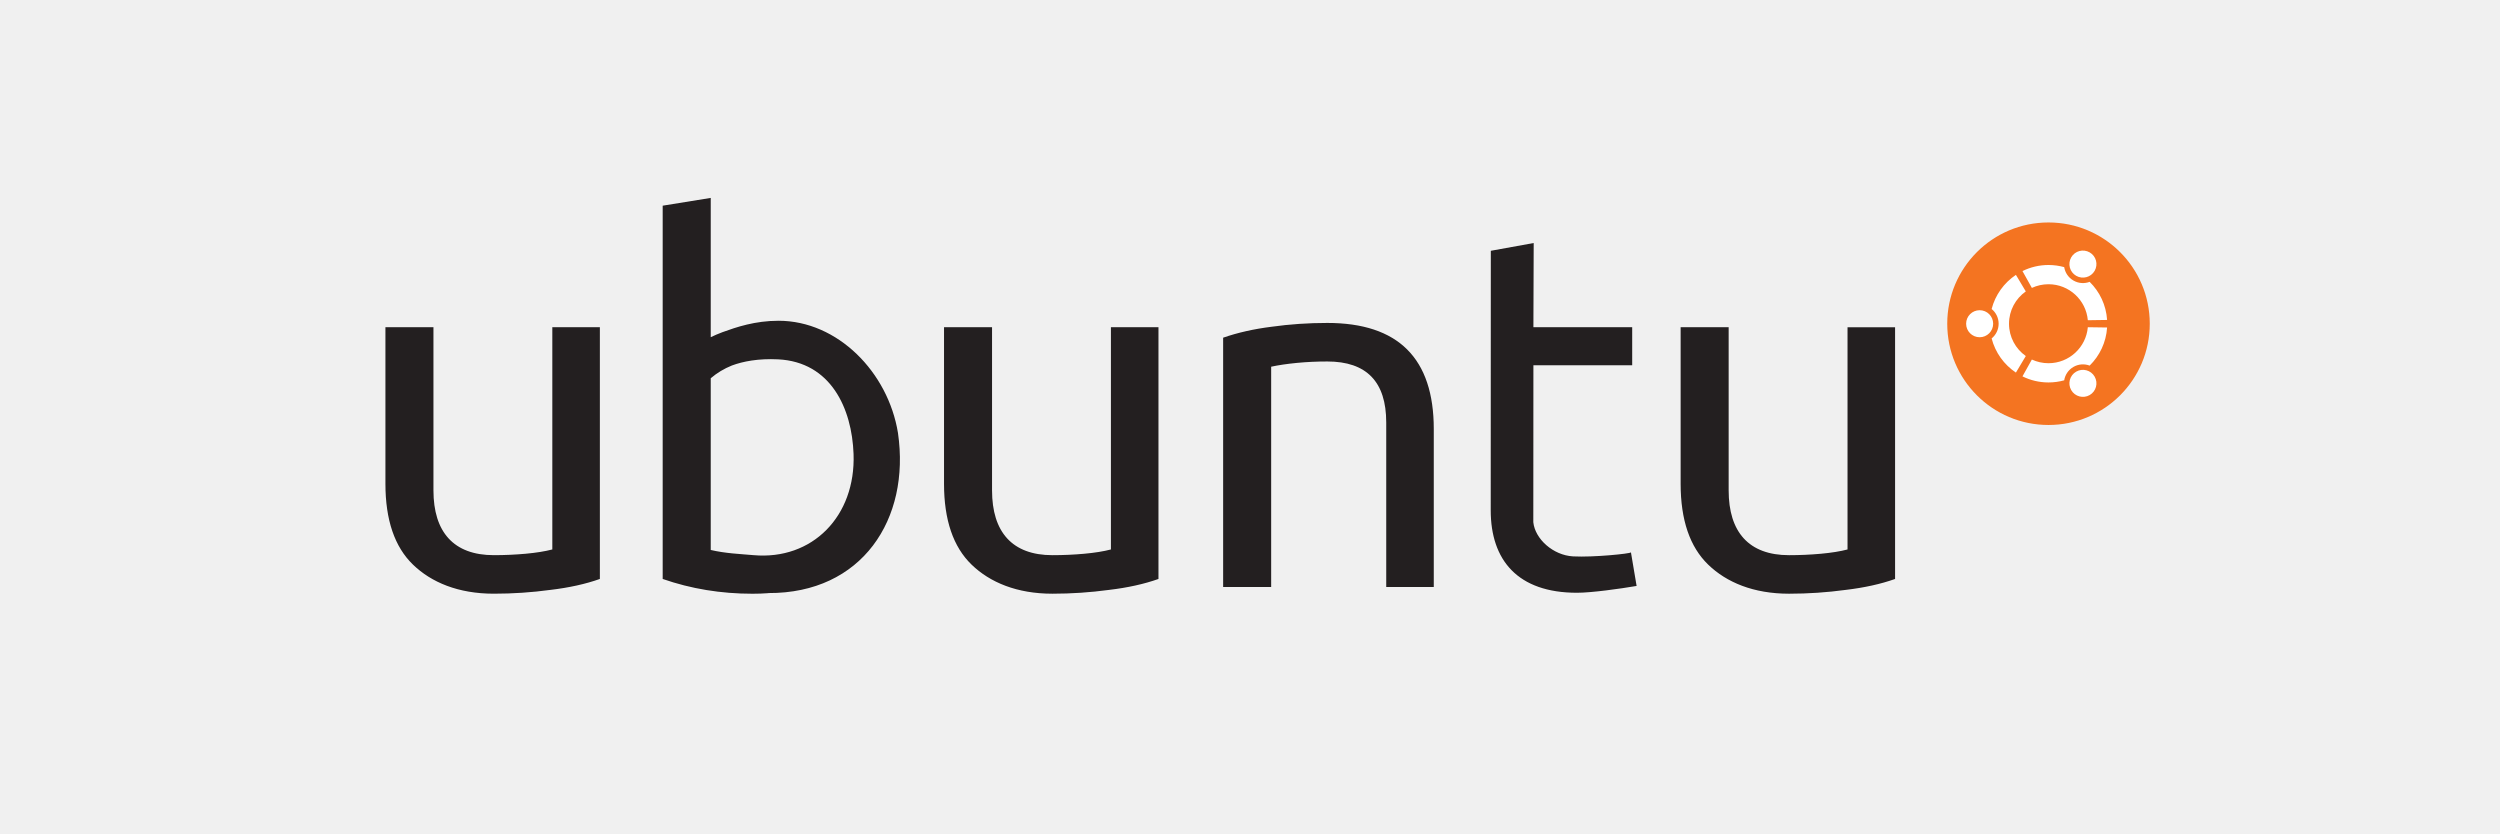
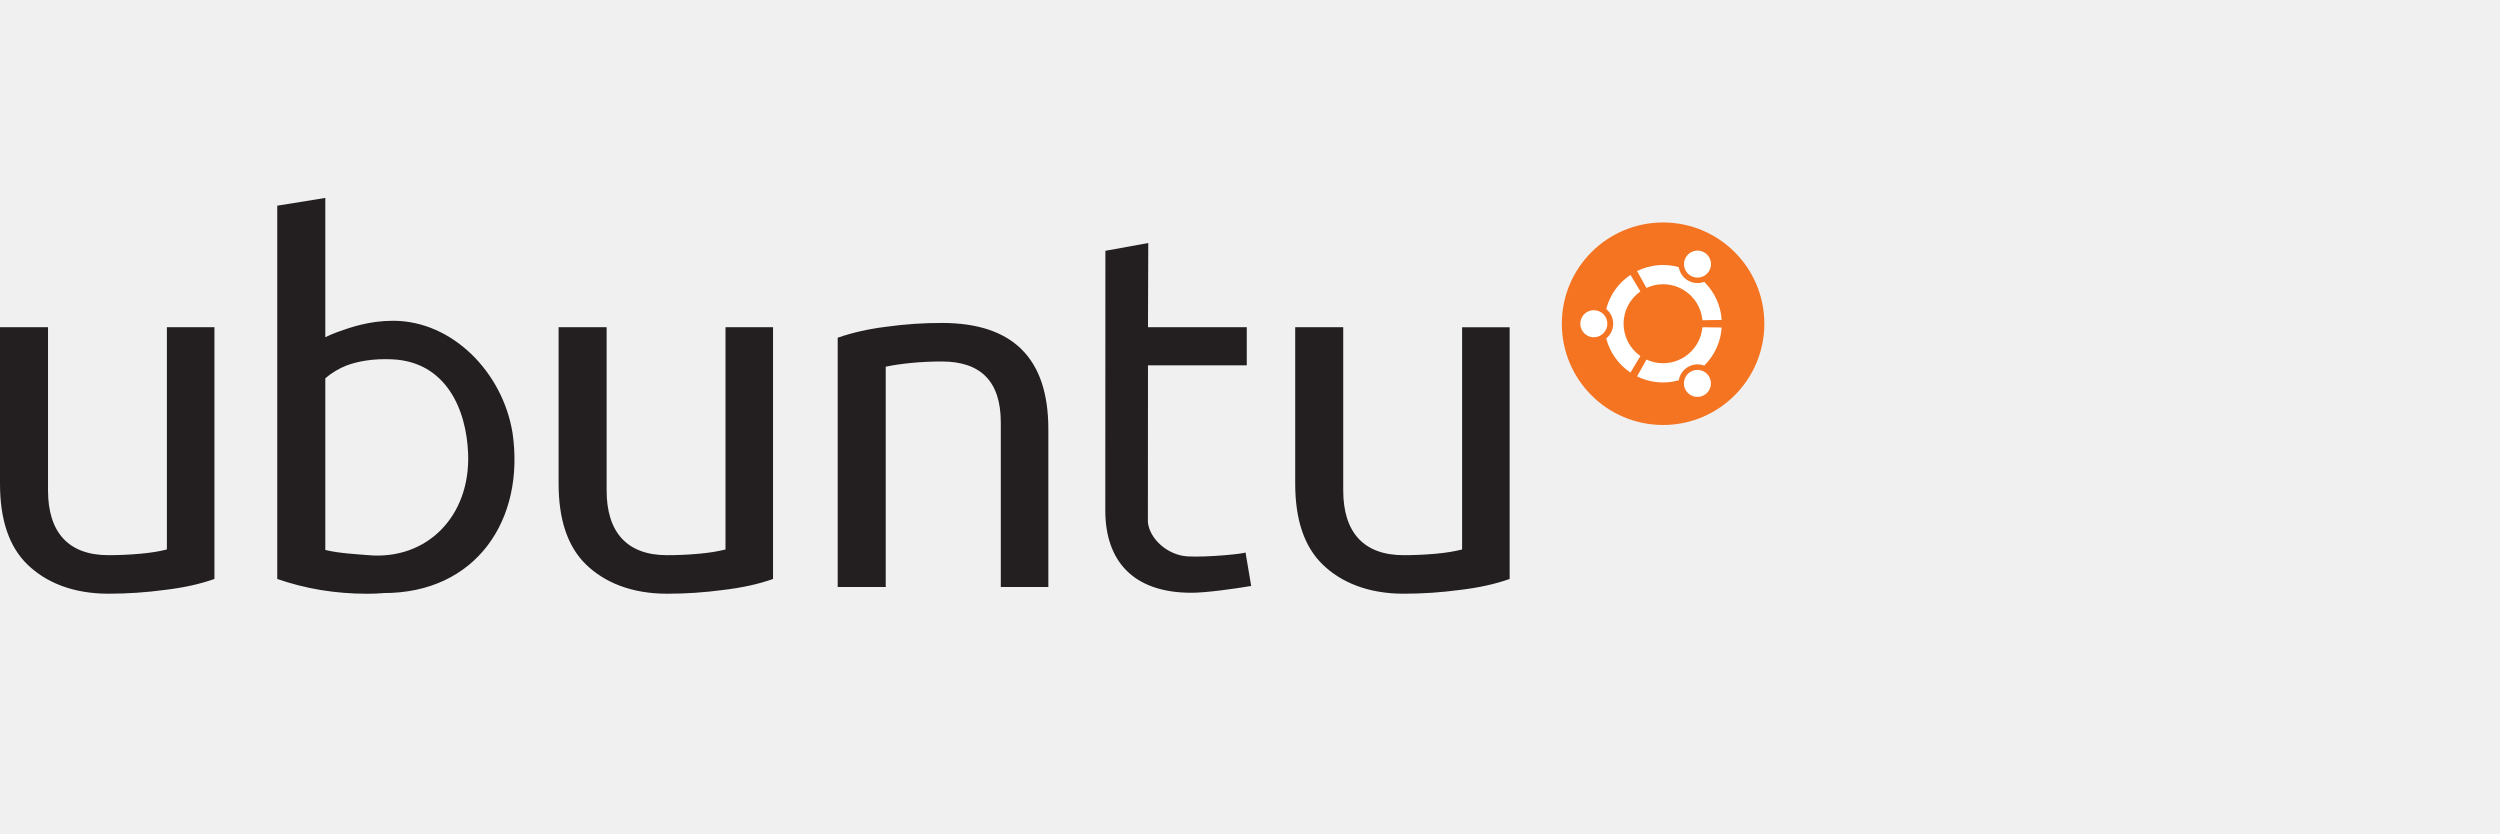
- <svg xmlns="http://www.w3.org/2000/svg" version="1.1" viewBox="0 0 240 80">
-   <g transform="matrix(.29457 0 0 .29457 33.318 17.38)" stroke-width="3.395">
-     <path id="text" d="m450.26 47.644v53.186c-4e-5 13.542 6.56 21.1 19.68 21.1 3.512 0 6.973-0.155 10.382-0.465 3.409-0.31 6.302-0.775 8.678-1.396v-72.425h15.496v82.039c-4.649 1.654-10.021 2.843-16.116 3.566-6.095 0.827-12.242 1.24-18.44 1.24-11.57 0-20.351-3.681-26.343-9.47-5.992-5.789-8.988-14.576-8.988-26.361v-51.016h15.651m-240.06 0v53.186c-4e-5 13.542 6.56 21.1 19.68 21.1 3.512 0 6.973-0.155 10.382-0.465 3.409-0.31 6.302-0.775 8.678-1.396v-72.425h15.496v82.039c-4.649 1.654-10.021 2.843-16.116 3.566-6.095 0.827-12.242 1.24-18.44 1.24-11.57 0-20.351-3.681-26.343-9.47-5.992-5.789-8.988-14.576-8.988-26.361v-51.016h15.651m176.52-27.443-13.972 2.534-0.031 84.579c8e-5 16.23 8.783 26.869 28.101 26.869 4.752-4e-5 13.968-1.29 19.443-2.221l-1.844-10.948c-0.108 0.431-12.328 1.67-18.849 1.314-6.521-0.357-12.404-5.674-12.972-11.135l0.031-51.141h32.196v-12.418h-32.196l0.094-27.432zm-268.2-14.701-15.66 2.534v121.65c9.194 3.205 18.958 4.817 29.289 4.817 1.768 0 3.481-0.061 5.126-0.188v-0.031c30.546 0.147 46.355-24.072 42.266-52.178-3.213-19.824-19.667-36.565-38.921-36.565-7.645 0-13.741 2.068-18.286 3.722-1.386 0.524-2.639 1.063-3.813 1.627v-45.386h-5e-5zm21.943 52.612c17.186 0.847 24.071 15.971 24.605 30.841 0.73 20.329-13.459 34.667-32.607 32.973-4.421-0.391-9.086-0.552-13.941-1.689v-55.963c2.045-1.745 4.352-3.137 6.908-4.16 3.616-1.344 8.641-2.317 15.035-2.002zm160.7 74.196h-15.651v-81.253c4.752-1.654 10.021-2.843 15.806-3.566 5.888-0.827 11.932-1.24 18.13-1.24 23.141 8e-5 34.711 11.526 34.711 34.579v51.481h-15.496v-53.652c-8e-5 -13.232-6.405-19.848-19.215-19.848-3.409 7e-5 -6.715 0.155-9.917 0.465-3.203 0.31-5.992 0.724-8.368 1.24v71.794m-273.01-84.664v53.186c-4e-5 13.542 6.56 21.1 19.68 21.1 3.512 0 6.973-0.155 10.382-0.465 3.409-0.31 6.302-0.775 8.678-1.396v-72.425h15.496v82.039c-4.649 1.654-10.021 2.843-16.116 3.566-6.095 0.827-12.242 1.24-18.44 1.24-11.57 0-20.351-3.681-26.343-9.47-5.992-5.789-8.988-14.576-8.988-26.361v-51.016h15.651" fill="#231f20" />
-     <g id="logo" transform="matrix(.73333 0 0 .73333 517.83 9.8337)" stroke-width="3.395">
-       <path id="roundel" d="m95 50c0 24.852-20.148 45-45.001 45-24.853 0-44.999-20.148-44.999-45 0-24.854 20.147-45 44.999-45 24.853 0 45.001 20.147 45.001 45" fill="#f47421" />
-       <path id="circle-of-friends" d="m62.296 28.701c2.873 1.659 6.547 0.675 8.205-2.197 1.659-2.874 0.676-6.547-2.198-8.206-2.873-1.659-6.546-0.675-8.205 2.199-1.659 2.873-0.675 6.545 2.198 8.204zm-12.296 38.849c-2.642 0-5.146-0.587-7.393-1.633l-4.175 7.481c3.487 1.727 7.413 2.702 11.567 2.702 2.416 0 4.752-0.335 6.973-0.95 0.393-2.413 1.826-4.637 4.11-5.956 2.28-1.317 4.919-1.447 7.204-0.584 4.442-4.368 7.333-10.311 7.754-16.93l-8.562-0.125c-0.788 8.965-8.309 15.993-17.478 15.993zm0-35.1c9.168 0 16.69 7.03 17.478 15.994l8.562-0.125c-0.421-6.618-3.312-12.561-7.755-16.929-2.284 0.863-4.923 0.732-7.203-0.585-2.284-1.319-3.716-3.542-4.109-5.955-2.22-0.614-4.556-0.949-6.972-0.949-4.155 0-8.08 0.975-11.567 2.703l4.174 7.48c2.247-1.045 4.751-1.633 7.393-1.633zm-17.55 17.55c0-5.938 2.951-11.182 7.462-14.357l-4.392-7.358c-5.258 3.513-9.169 8.883-10.793 15.173 1.898 1.547 3.11 3.902 3.11 6.543 0 2.64-1.213 4.996-3.111 6.543 1.624 6.29 5.535 11.66 10.793 15.173l4.393-7.358c-4.512-3.175-7.462-8.419-7.462-14.358zm29.846 21.298c-2.874 1.659-3.858 5.332-2.199 8.204 1.659 2.874 5.332 3.858 8.205 2.199 2.873-1.659 3.857-5.332 2.198-8.205-1.659-2.872-5.332-3.857-8.204-2.198zm-42.896-27.306c-3.319 0-6.008 2.689-6.008 6.008 0 3.318 2.689 6.007 6.008 6.007 3.318 0 6.007-2.689 6.007-6.007 0-3.319-2.689-6.008-6.007-6.008" fill="#fff" />
-     </g>
+ <svg xmlns="http://www.w3.org/2000/svg" viewBox="0 0 240 80">
+   <g stroke-width="3.395">
+     <path fill="#231f20" d="M128.95 31.414v15.667c0 3.99 1.933 6.216 5.798 6.216a33.74 33.74 0 0 0 3.058-.137c1.004-.091 1.856-.228 2.556-.411V31.415h4.565V55.58c-1.37.487-2.952.837-4.748 1.05a40.353 40.353 0 0 1-5.432.366c-3.408 0-5.994-1.085-7.76-2.79-1.764-1.705-2.647-4.293-2.647-7.765V31.414h4.61m-70.714 0v15.667c0 3.99 1.932 6.216 5.797 6.216a33.74 33.74 0 0 0 3.058-.137c1.005-.092 1.857-.229 2.557-.411V31.414h4.564v24.167c-1.37.487-2.952.837-4.747 1.05a40.353 40.353 0 0 1-5.432.366c-3.408 0-5.995-1.085-7.76-2.79-1.765-1.705-2.647-4.294-2.647-7.765V31.414h4.61m51.997-8.084l-4.115.746-.01 24.915c0 4.78 2.588 7.915 8.278 7.915 1.4 0 4.115-.38 5.728-.654l-.544-3.225c-.031.126-3.631.492-5.552.387-1.92-.106-3.654-1.672-3.821-3.28l.009-15.065h9.484V31.41h-9.484l.028-8.08zM31.23 19l-4.613.746V55.58c2.708.944 5.584 1.42 8.627 1.42.521 0 1.026-.019 1.51-.056v-.01c8.998.044 13.655-7.09 12.45-15.37-.946-5.839-5.792-10.77-11.464-10.77-2.252 0-4.048.61-5.387 1.096-.408.155-.777.314-1.123.48V19zm6.464 15.498c5.062.25 7.09 4.704 7.247 9.084.215 5.989-3.964 10.212-9.605 9.713-1.302-.115-2.676-.162-4.106-.497V36.313a7.289 7.289 0 0 1 2.035-1.226c1.065-.396 2.545-.682 4.429-.59zM85.03 56.354h-4.61V32.419c1.4-.487 2.952-.838 4.656-1.05a38.37 38.37 0 0 1 5.34-.366c6.817 0 10.225 3.395 10.225 10.186v15.165h-4.565V40.549c0-3.897-1.886-5.846-5.66-5.846-1.004 0-1.978.045-2.921.137-.944.091-1.765.213-2.465.365v21.148M4.61 31.414v15.667c0 3.989 1.932 6.215 5.796 6.215a33.74 33.74 0 0 0 3.059-.137c1.004-.091 1.856-.228 2.556-.41V31.413h4.565V55.58c-1.37.487-2.952.838-4.748 1.05a40.353 40.353 0 0 1-5.432.366c-3.408 0-5.994-1.084-7.76-2.79C.884 52.502 0 49.914 0 46.443V31.414h4.61" />
+     <path fill="#f47421" d="M169.376 31.078c0 5.368-4.352 9.72-9.72 9.72-5.37 0-9.721-4.352-9.721-9.72 0-5.37 4.352-9.721 9.72-9.721 5.369 0 9.721 4.352 9.721 9.72" />
+     <path fill="#fff" d="M162.312 26.477a1.297 1.297 0 1 0 1.297-2.247 1.297 1.297 0 0 0-1.297 2.247zm-2.657 8.392c-.57 0-1.111-.127-1.597-.353l-.901 1.616a5.615 5.615 0 0 0 4.004.379 1.819 1.819 0 0 1 .888-1.287 1.818 1.818 0 0 1 1.556-.126 5.62 5.62 0 0 0 1.675-3.657l-1.85-.027a3.79 3.79 0 0 1-3.775 3.455zm0-7.583a3.79 3.79 0 0 1 3.776 3.455l1.85-.027a5.62 5.62 0 0 0-1.676-3.657 1.818 1.818 0 0 1-1.556-.126 1.818 1.818 0 0 1-.887-1.286 5.639 5.639 0 0 0-4.005.378l.902 1.616a3.776 3.776 0 0 1 1.596-.352zm-3.79 3.792c0-1.283.637-2.416 1.611-3.102l-.949-1.59a5.647 5.647 0 0 0-2.331 3.278c.41.335.672.843.672 1.414 0 .57-.262 1.079-.672 1.413a5.647 5.647 0 0 0 2.331 3.278l.95-1.59a3.785 3.785 0 0 1-1.613-3.101zm6.447 4.6a1.297 1.297 0 1 0 1.296 2.247 1.297 1.297 0 0 0-1.296-2.247zm-9.267-5.898a1.298 1.298 0 1 0 0 2.595 1.298 1.298 0 0 0 0-2.595" />
  </g>
</svg>
